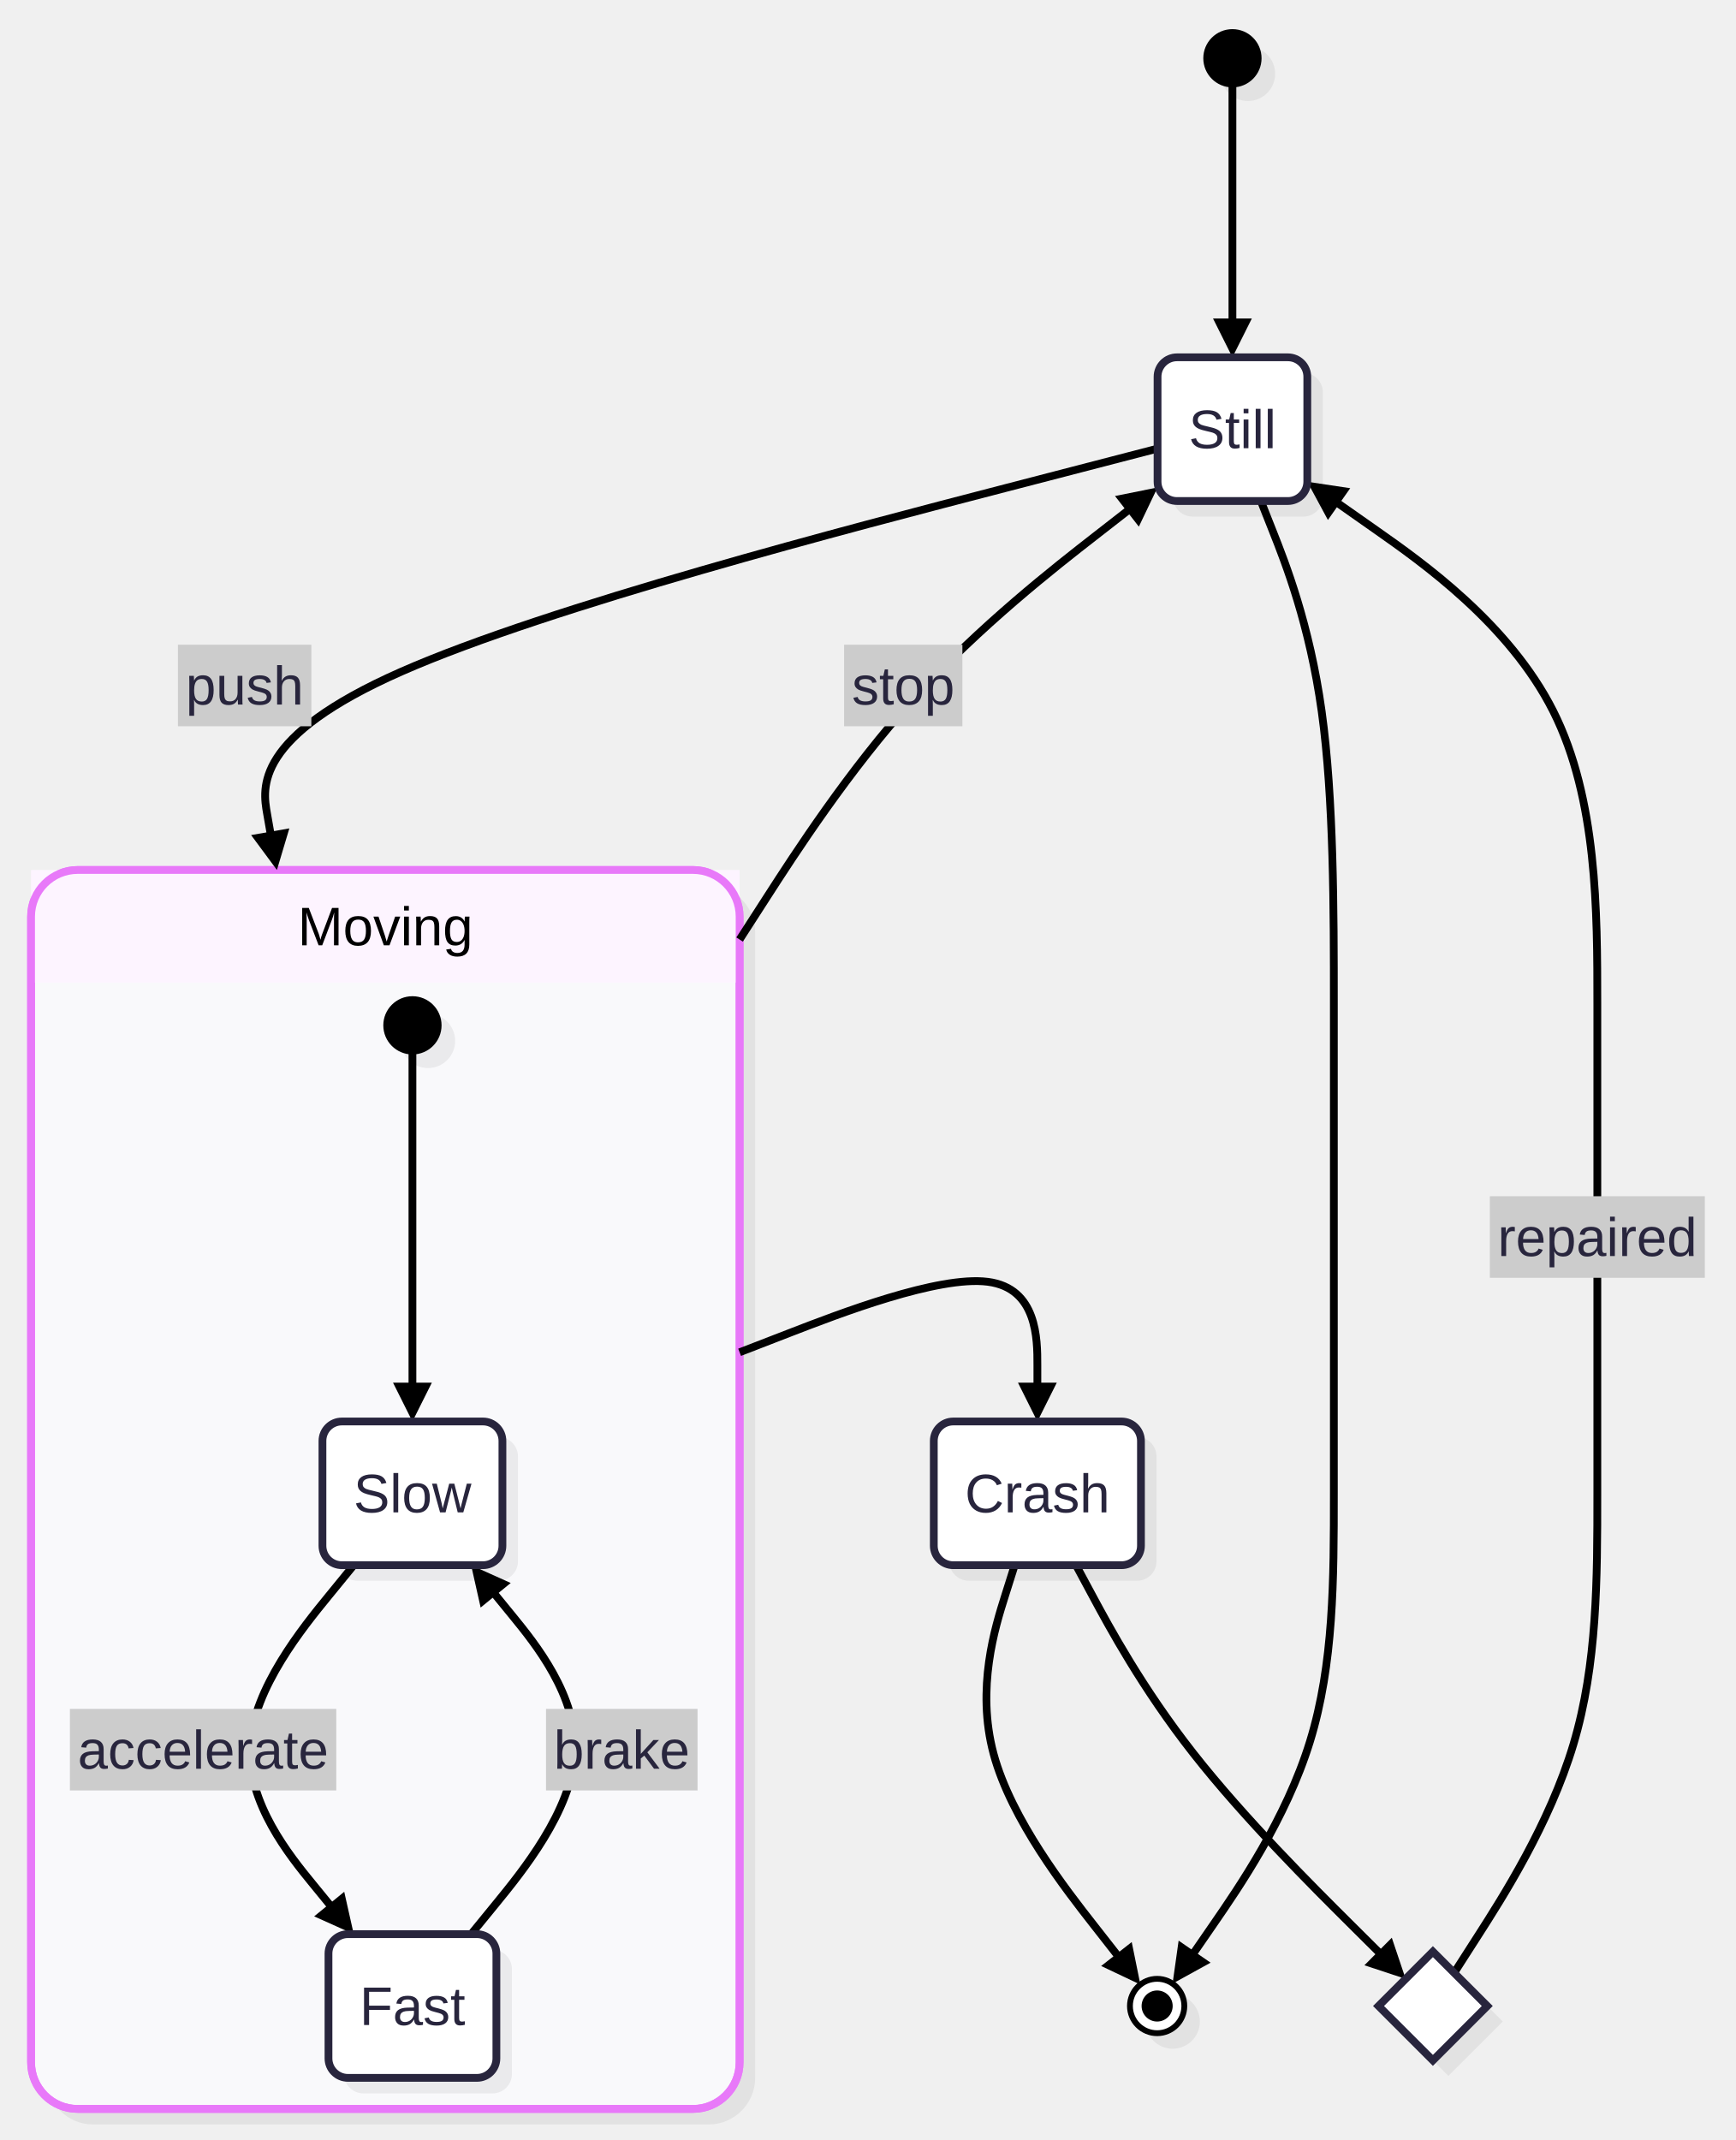
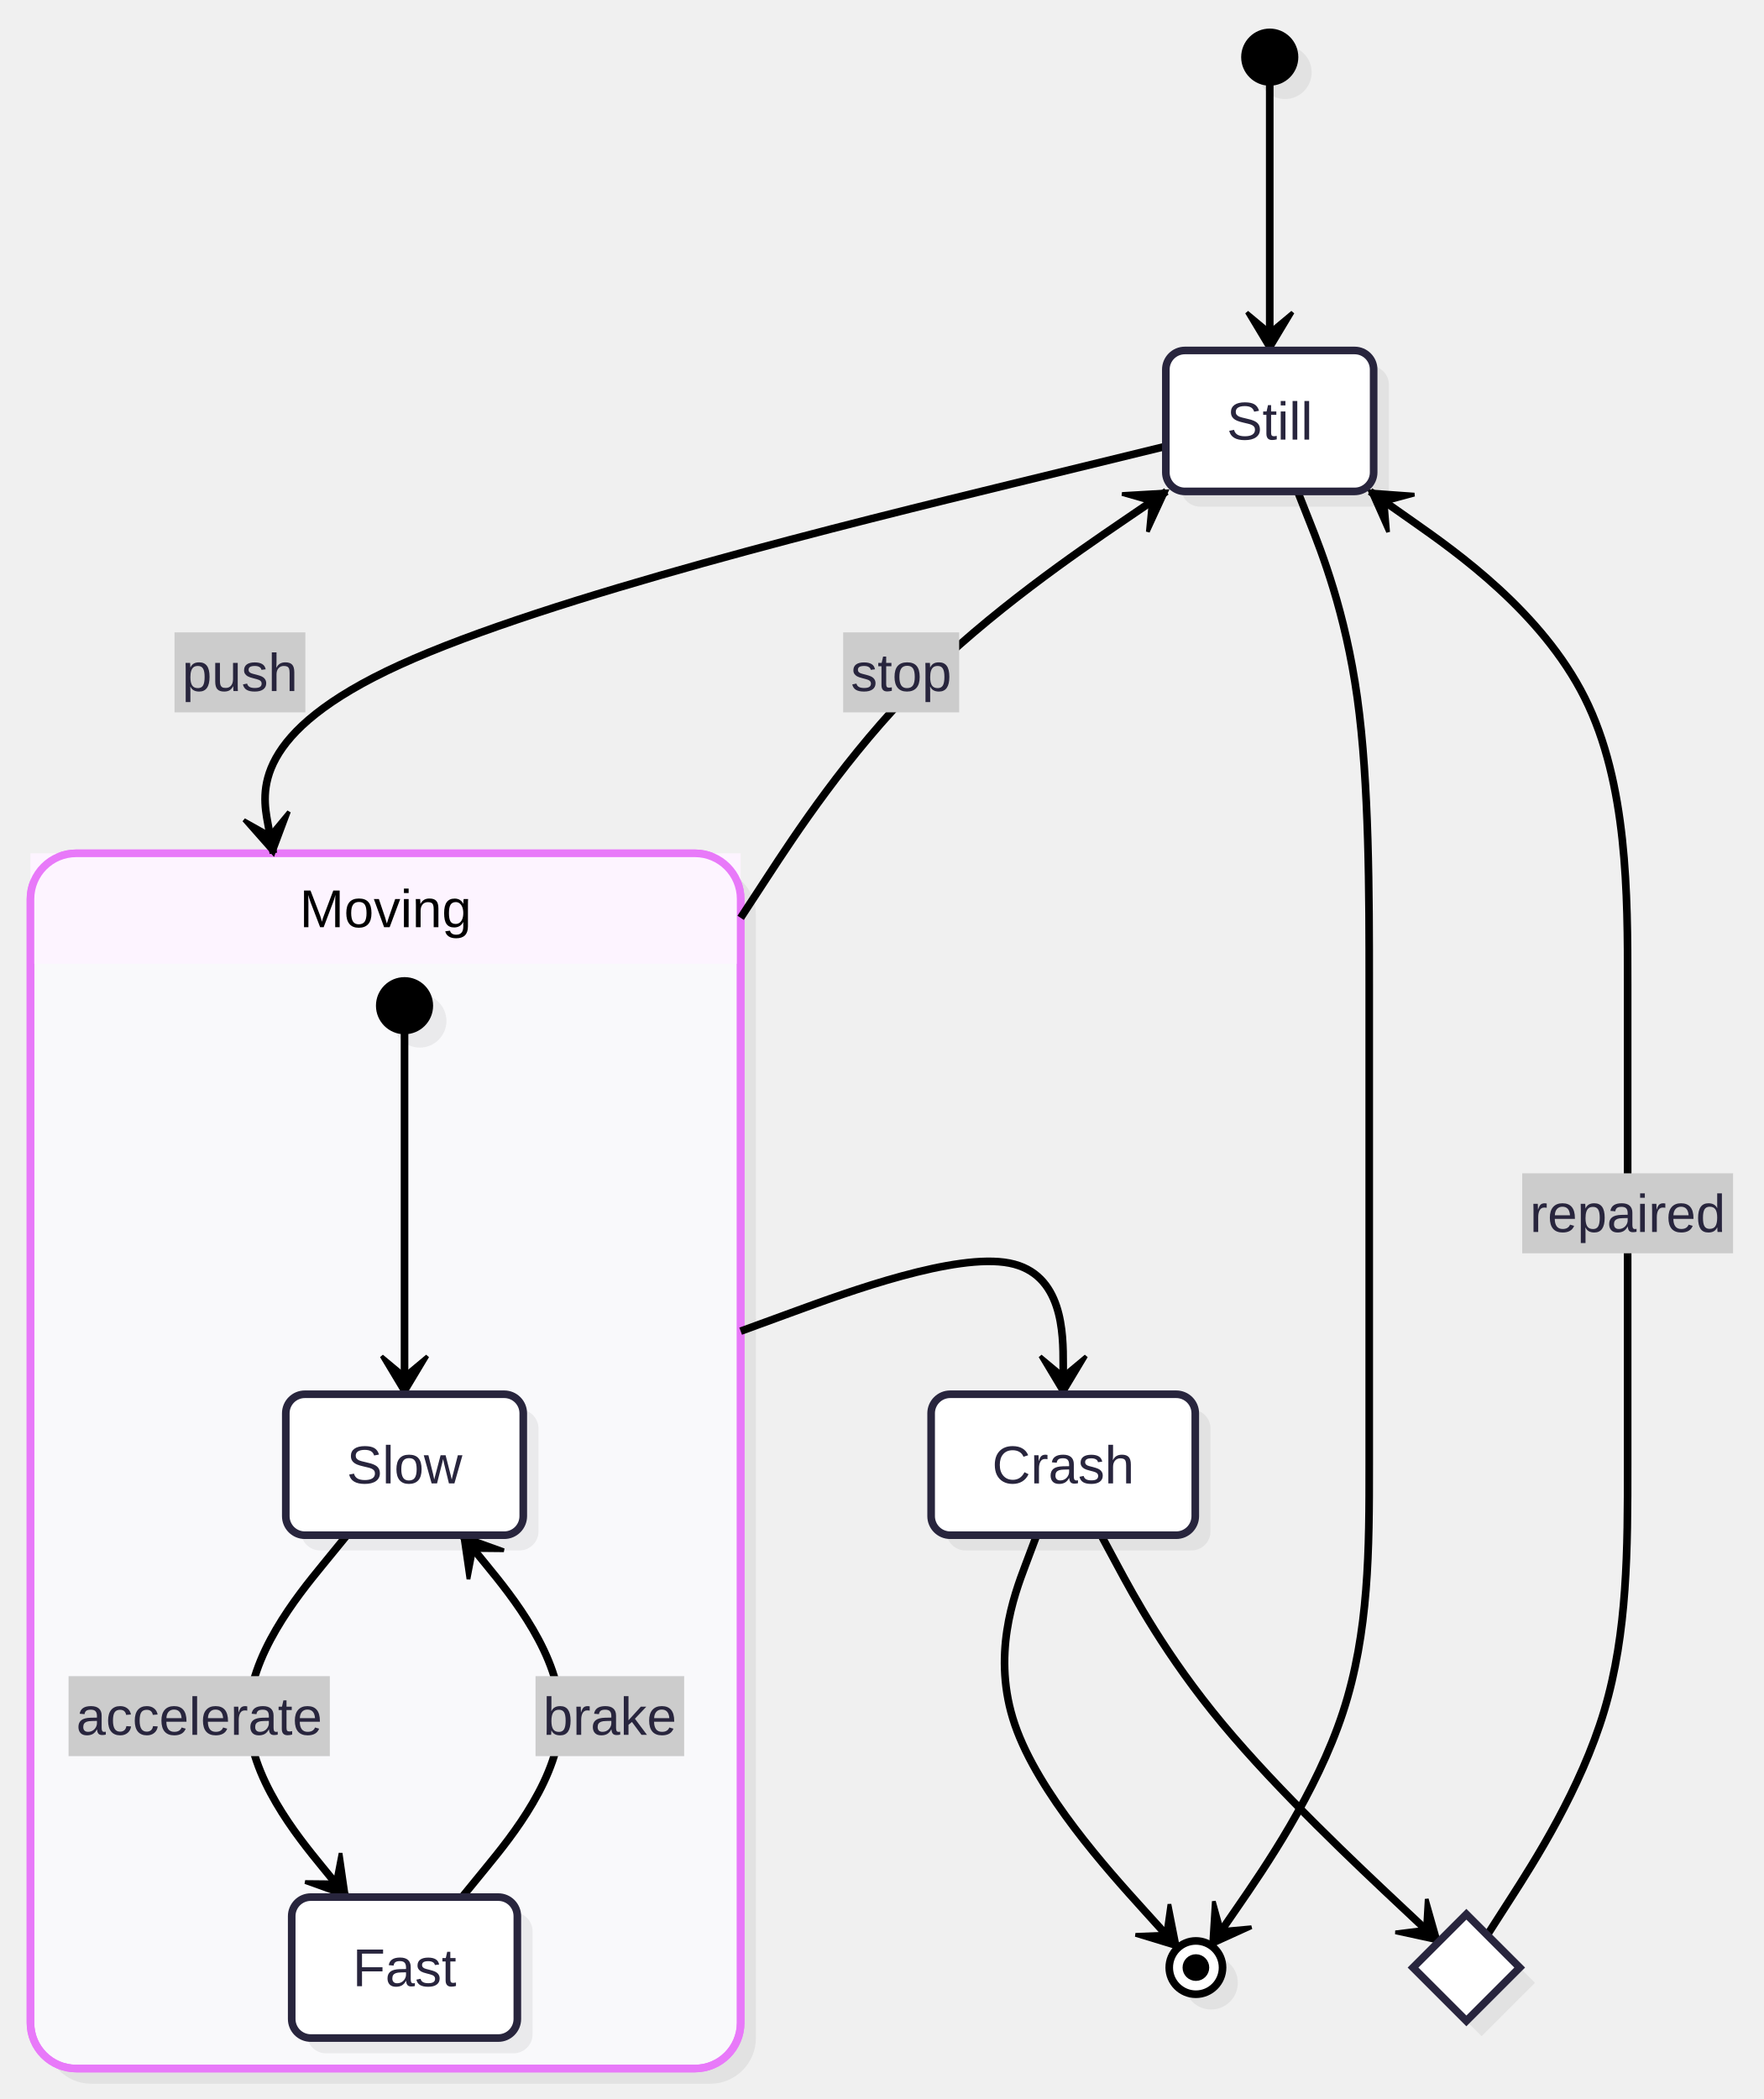
- <svg xmlns="http://www.w3.org/2000/svg" id="my-svg" width="100%" class="statediagram" style="max-width: 446.945px; background-color: white;" viewBox="-8 -8 446.945 551" role="graphics-document document" aria-roledescription="stateDiagram">
+ <svg xmlns="http://www.w3.org/2000/svg" id="my-svg" width="100%" class="statediagram" style="max-width: 462.945px; background-color: white;" viewBox="-8 -8 462.945 551" role="graphics-document document" aria-roledescription="stateDiagram">
  <style>#my-svg{font-family:"Recursive Variable", arial, sans-serif;font-size:16px;}#my-svg text{font-family:"Recursive Variable", arial, sans-serif;}</style>
  <g>
    <g class="clusters">
      <g id="cluster-Moving" class="cluster">
-         <rect class="drop-shadow" x="4" y="220" width="182.427" height="319" rx="12" ry="12" fill="#000000" stroke="none" opacity="0.06" />
-         <rect x="0" y="216" width="182.427" height="319" rx="12" ry="12" fill="#F9F9FB" stroke="#E879F9" stroke-width="2" />
-         <rect x="0" y="216" width="182.427" height="29" fill="#FDF4FF" stroke="none" />
-         <rect x="0" y="216" width="182.427" height="319" rx="12" ry="12" fill="none" stroke="#E879F9" stroke-width="2" />
-         <text class="cluster-label" x="91.213" y="235.4" text-anchor="middle" font-size="14" fill="#000000">Moving</text>
+         <rect class="drop-shadow" x="4" y="220" width="186.427" height="319" rx="12" ry="12" fill="#000000" stroke="none" opacity="0.06" />
+         <rect x="0" y="216" width="186.427" height="319" rx="12" ry="12" fill="#F9F9FB" stroke="#E879F9" stroke-width="2" />
+         <rect x="0" y="216" width="186.427" height="29" fill="#FDF4FF" stroke="none" />
+         <rect x="0" y="216" width="186.427" height="319" rx="12" ry="12" fill="none" stroke="#E879F9" stroke-width="2" />
+         <text class="cluster-label" x="93.213" y="235.4" text-anchor="middle" font-size="14" fill="#000000">Moving</text>
      </g>
    </g>
    <g class="edgePaths">
      <g id="L-root_start-Still-0" class="edgePath">
-         <path class="flowchart-link LS-root_start LE-Still" d="M309.315,14L309.315,19.833C309.315,25.667,309.315,37.333,309.315,47.667C309.315,58,309.315,67,309.315,71.5L309.315,76" fill="none" stroke="#000000" stroke-width="2" />
-         <path class="arrowheadPath" d="M309.315,84L304.315,74L314.315,74Z" fill="#000000" stroke="none" />
+         <path class="flowchart-link LS-root_start LE-Still" d="M325.315,14L325.315,19.833C325.315,25.667,325.315,37.333,325.315,49C325.315,60.667,325.315,72.333,325.315,78.167L325.315,84" fill="none" stroke="#000000" stroke-width="2" />
+         <path class="marker" d="M325.315,84L319.315,74L325.315,79L331.315,74Z" fill="#000000" stroke="#000000" stroke-width="1" />
      </g>
      <g id="L-Still-root_end-1" class="edgePath">
-         <path class="flowchart-link LS-Still LE-root_end" d="M316.636,121L319.768,128.917C322.901,136.833,329.166,152.667,332.298,175.167C335.43,197.667,335.43,226.833,335.43,250.5C335.43,274.167,335.43,292.333,335.43,312.417C335.43,332.5,335.43,354.5,335.43,376.5C335.43,398.5,335.43,420.5,329.266,440.442C323.102,460.383,310.773,478.267,304.609,487.209L298.444,496.15" fill="none" stroke="#000000" stroke-width="2" />
-         <path class="arrowheadPath" d="M293.904,502.737L295.463,491.666L303.696,497.342Z" fill="#000000" stroke="none" />
+         <path class="flowchart-link LS-Still LE-root_end" d="M332.636,121L335.768,128.917C338.901,136.833,345.166,152.667,348.298,175.167C351.43,197.667,351.43,226.833,351.43,250.5C351.43,274.167,351.43,292.333,351.43,312.417C351.43,332.5,351.43,354.5,351.43,376.5C351.43,398.5,351.43,420.5,344.509,441.539C337.588,462.579,323.746,482.658,316.825,492.697L309.904,502.737" fill="none" stroke="#000000" stroke-width="2" />
+         <path class="marker" d="M309.904,502.737L310.64,491.098L312.742,498.62L320.519,497.909Z" fill="#000000" stroke="#000000" stroke-width="1" />
      </g>
      <g id="L-Still-Moving-2" class="edgePath">
-         <path class="flowchart-link LS-Still LE-Moving" d="M290.038,107.503L250.863,117.669C211.688,127.835,133.338,148.168,95.318,164.937C57.298,181.707,59.609,194.913,60.765,201.516L61.921,208.12" fill="none" stroke="#000000" stroke-width="2" />
-         <path class="arrowheadPath" d="M63.3,216L56.651,207.012L66.501,205.288Z" fill="#000000" stroke="none" />
+         <path class="flowchart-link LS-Still LE-Moving" d="M298.038,109.16L257.53,119.05C217.021,128.94,136.004,148.72,96.958,166.527C57.911,184.333,60.835,200.167,62.297,208.083L63.759,216" fill="none" stroke="#000000" stroke-width="2" />
+         <path class="marker" d="M63.759,216L56.043,207.256L62.851,211.083L67.843,205.077Z" fill="#000000" stroke="#000000" stroke-width="1" />
      </g>
      <g id="L-Moving-Still-3" class="edgePath">
-         <path class="flowchart-link LS-Moving LE-Still" d="M182.427,233.907L189.449,223.006C196.472,212.105,210.517,190.302,227.4,171.722C244.284,153.142,264.005,137.785,273.866,130.106L283.727,122.427" fill="none" stroke="#000000" stroke-width="2" />
-         <path class="arrowheadPath" d="M290.038,117.512L285.221,127.601L279.077,119.711Z" fill="#000000" stroke="none" />
+         <path class="flowchart-link LS-Moving LE-Still" d="M186.427,232.941L193.449,222.201C200.472,211.46,214.517,189.98,233.145,171.323C251.773,152.667,274.984,136.833,286.59,128.917L298.195,121" fill="none" stroke="#000000" stroke-width="2" />
+         <path class="marker" d="M298.195,121L293.315,131.592L294.065,123.818L286.553,121.679Z" fill="#000000" stroke="#000000" stroke-width="1" />
      </g>
      <g id="L-Moving-Crash-4" class="edgePath">
-         <path class="flowchart-link LS-Moving LE-Crash" d="M182.427,340.184L195.205,335.237C207.983,330.29,233.54,320.395,246.318,322.031C259.096,323.667,259.096,336.833,259.096,343.417L259.096,350" fill="none" stroke="#000000" stroke-width="2" />
-         <path class="arrowheadPath" d="M259.096,358L254.096,348L264.096,348Z" fill="#000000" stroke="none" />
+         <path class="flowchart-link LS-Moving LE-Crash" d="M186.427,341.439L200.538,336.282C214.65,331.126,242.873,320.813,256.984,323.573C271.096,326.333,271.096,342.167,271.096,350.083L271.096,358" fill="none" stroke="#000000" stroke-width="2" />
+         <path class="marker" d="M271.096,358L265.096,348L271.096,353L277.096,348Z" fill="#000000" stroke="#000000" stroke-width="1" />
      </g>
      <g id="L-Crash-root_end-5" class="edgePath">
-         <path class="flowchart-link LS-Crash LE-root_end" d="M253.256,395L250.757,402.917C248.258,410.833,243.26,426.667,247.831,443.615C252.402,460.563,266.543,478.626,273.614,487.657L280.684,496.689" fill="none" stroke="#000000" stroke-width="2" />
-         <path class="arrowheadPath" d="M285.615,502.988L275.514,498.196L283.388,492.032Z" fill="#000000" stroke="none" />
+         <path class="flowchart-link LS-Crash LE-root_end" d="M264.135,395L261.156,402.917C258.177,410.833,252.219,426.667,258.403,444.718C264.586,462.769,282.911,483.038,292.074,493.173L301.236,503.307" fill="none" stroke="#000000" stroke-width="2" />
+         <path class="marker" d="M301.236,503.307L290.079,499.913L297.883,499.599L298.98,491.866Z" fill="#000000" stroke="#000000" stroke-width="1" />
      </g>
      <g id="L-Moving_start-Slow-6" class="edgePath">
-         <path class="flowchart-link LS-Moving_start LE-Slow" d="M98.19,263L98.19,270.917C98.19,278.833,98.19,294.667,98.19,309.167C98.19,323.667,98.19,336.833,98.19,343.417L98.19,350" fill="none" stroke="#000000" stroke-width="2" />
-         <path class="arrowheadPath" d="M98.19,358L93.19,348L103.19,348Z" fill="#000000" stroke="none" />
+         <path class="flowchart-link LS-Moving_start LE-Slow" d="M98.19,263L98.19,270.917C98.19,278.833,98.19,294.667,98.19,310.5C98.19,326.333,98.19,342.167,98.19,350.083L98.19,358" fill="none" stroke="#000000" stroke-width="2" />
+         <path class="marker" d="M98.19,358L92.19,348L98.19,353L104.19,348Z" fill="#000000" stroke="#000000" stroke-width="1" />
      </g>
      <g id="L-Slow-Fast-7" class="edgePath">
-         <path class="flowchart-link LS-Slow LE-Fast" d="M83.082,395L76.617,402.917C70.152,410.833,57.221,426.667,56.378,441.467C55.535,456.268,66.778,470.036,72.4,476.92L78.022,483.804" fill="none" stroke="#000000" stroke-width="2" />
-         <path class="arrowheadPath" d="M83.082,490L72.884,485.417L80.629,479.092Z" fill="#000000" stroke="none" />
+         <path class="flowchart-link LS-Slow LE-Fast" d="M83.082,395L76.617,402.917C70.152,410.833,57.221,426.667,57.221,442.5C57.221,458.333,70.152,474.167,76.617,482.083L83.082,490" fill="none" stroke="#000000" stroke-width="2" />
+         <path class="marker" d="M83.082,490L72.109,486.05L79.919,486.127L81.404,478.459Z" fill="#000000" stroke="#000000" stroke-width="1" />
      </g>
      <g id="L-Fast-Slow-8" class="edgePath">
-         <path class="flowchart-link LS-Fast LE-Slow" d="M113.298,490L119.763,482.083C126.228,474.167,139.159,458.333,140.002,443.533C140.845,428.732,129.602,414.964,123.98,408.08L118.358,401.196" fill="none" stroke="#000000" stroke-width="2" />
-         <path class="arrowheadPath" d="M113.298,395L123.496,399.583L115.751,405.908Z" fill="#000000" stroke="none" />
+         <path class="flowchart-link LS-Fast LE-Slow" d="M113.298,490L119.763,482.083C126.228,474.167,139.159,458.333,139.159,442.5C139.159,426.667,126.228,410.833,119.763,402.917L113.298,395" fill="none" stroke="#000000" stroke-width="2" />
+         <path class="marker" d="M113.298,395L124.271,398.95L116.461,398.873L114.976,406.541Z" fill="#000000" stroke="#000000" stroke-width="1" />
      </g>
      <g id="L-Crash-check-9" class="edgePath">
-         <path class="flowchart-link LS-Crash LE-check" d="M269.047,395L273.305,402.917C277.563,410.833,286.08,426.667,299.279,443.479C312.478,460.292,330.36,478.083,339.301,486.979L348.242,495.875" fill="none" stroke="#000000" stroke-width="2" />
-         <path class="arrowheadPath" d="M353.913,501.518L343.297,498.009L350.35,490.92Z" fill="#000000" stroke="none" />
+         <path class="flowchart-link LS-Crash LE-check" d="M281.047,395L285.305,402.917C289.563,410.833,298.08,426.667,312.856,444.454C327.633,462.241,348.671,481.982,359.189,491.852L369.708,501.723" fill="none" stroke="#000000" stroke-width="2" />
+         <path class="marker" d="M369.708,501.723L358.31,499.255L366.062,498.301L366.521,490.504Z" fill="#000000" stroke="#000000" stroke-width="1" />
      </g>
      <g id="L-check-Still-10" class="edgePath">
-         <path class="flowchart-link LS-check LE-Still" d="M366.402,499.971L372.546,490.393C378.691,480.814,390.98,461.657,397.124,441.079C403.268,420.5,403.268,398.5,403.268,376.5C403.268,354.5,403.268,332.5,403.268,312.417C403.268,292.333,403.268,274.167,403.268,250.5C403.268,226.833,403.268,197.667,391.914,175.107C380.559,152.547,357.849,136.594,346.494,128.617L335.139,120.64" fill="none" stroke="#000000" stroke-width="2" />
-         <path class="arrowheadPath" d="M328.592,116.042L339.649,117.699L333.901,125.881Z" fill="#000000" stroke="none" />
+         <path class="flowchart-link LS-check LE-Still" d="M382.402,499.971L388.546,490.393C394.691,480.814,406.98,461.657,413.124,441.079C419.268,420.5,419.268,398.5,419.268,376.5C419.268,354.5,419.268,332.5,419.268,312.417C419.268,292.333,419.268,274.167,419.268,250.5C419.268,226.833,419.268,197.667,407.999,175.167C396.729,152.667,374.19,136.833,362.92,128.917L351.651,121" fill="none" stroke="#000000" stroke-width="2" />
+         <path class="marker" d="M351.651,121L363.283,121.839L355.742,123.874L356.385,131.658Z" fill="#000000" stroke="#000000" stroke-width="1" />
      </g>
    </g>
    <g class="edgeLabels">
      <g class="edgeLabel">
        <rect x="37.811" y="158" width="34.352" height="21" fill="#cccccc" stroke="none" />
        <text x="54.987" y="173.4" text-anchor="middle" font-size="14" fill="#28253D">push</text>
      </g>
      <g class="edgeLabel">
-         <rect x="209.332" y="158" width="30.46" height="21" fill="#cccccc" stroke="none" />
-         <text x="224.562" y="173.4" text-anchor="middle" font-size="14" fill="#28253D">stop</text>
+         <rect x="213.332" y="158" width="30.46" height="21" fill="#cccccc" stroke="none" />
+         <text x="228.562" y="173.4" text-anchor="middle" font-size="14" fill="#28253D">stop</text>
      </g>
      <g class="edgeLabel">
        <rect x="10" y="432" width="68.582" height="21" fill="#cccccc" stroke="none" />
        <text x="44.291" y="447.4" text-anchor="middle" font-size="14" fill="#28253D">accelerate</text>
      </g>
      <g class="edgeLabel">
        <rect x="132.582" y="432" width="39.014" height="21" fill="#cccccc" stroke="none" />
        <text x="152.089" y="447.4" text-anchor="middle" font-size="14" fill="#28253D">brake</text>
      </g>
      <g class="edgeLabel">
-         <rect x="375.592" y="300" width="55.352" height="21" fill="#cccccc" stroke="none" />
-         <text x="403.268" y="315.4" text-anchor="middle" font-size="14" fill="#28253D">repaired</text>
+         <rect x="391.592" y="300" width="55.352" height="21" fill="#cccccc" stroke="none" />
+         <text x="419.268" y="315.4" text-anchor="middle" font-size="14" fill="#28253D">repaired</text>
      </g>
    </g>
    <g class="nodes">
      <g id="state-root_start-0" class="node default">
-         <circle class="drop-shadow" cx="313.315" cy="11" r="7" fill="#000000" stroke="none" opacity="0.06" />
-         <circle cx="309.315" cy="7" r="7" fill="#000000" stroke="#000000" stroke-width="1" />
+         <circle class="drop-shadow" cx="329.315" cy="11" r="7" fill="#000000" stroke="none" opacity="0.06" />
+         <circle cx="325.315" cy="7" r="7" fill="#000000" stroke="#000000" stroke-width="1" />
      </g>
      <g id="state-Still-1" class="node default">
-         <rect class="drop-shadow" x="294.038" y="88" width="38.554" height="37" rx="5" ry="5" fill="#000000" stroke="none" opacity="0.06" />
-         <rect class="basic label-container" x="290.038" y="84" width="38.554" height="37" rx="5" ry="5" fill="#ffffff" stroke="#28253D" stroke-width="2" />
-         <text class="nodeLabel" x="309.315" y="107.4" text-anchor="middle" font-size="14" fill="#28253D">Still</text>
+         <rect class="drop-shadow" x="302.038" y="88" width="54.554" height="37" rx="5" ry="5" fill="#000000" stroke="none" opacity="0.06" />
+         <rect class="basic label-container" x="298.038" y="84" width="54.554" height="37" rx="5" ry="5" fill="#ffffff" stroke="#28253D" stroke-width="2" />
+         <text class="nodeLabel" x="325.315" y="107.4" text-anchor="middle" font-size="14" fill="#28253D">Still</text>
      </g>
      <g id="state-root_end-2" class="node default">
-         <circle class="drop-shadow" cx="293.93" cy="512.5" r="7" fill="#000000" stroke="none" opacity="0.06" />
-         <circle cx="289.93" cy="508.5" r="7" fill="#ffffff" stroke="#000000" stroke-width="1.5" />
-         <circle cx="289.93" cy="508.5" r="4" fill="#000000" stroke="none" />
+         <circle class="drop-shadow" cx="309.93" cy="512.5" r="7" fill="#000000" stroke="none" opacity="0.06" />
+         <circle cx="305.93" cy="508.5" r="7" fill="#ffffff" stroke="#000000" stroke-width="2" />
+         <circle cx="305.93" cy="508.5" r="2.5" fill="#000000" stroke="#000000" stroke-width="2" />
      </g>
      <g id="state-Crash-3" class="node default">
-         <rect class="drop-shadow" x="236.427" y="362" width="53.338" height="37" rx="5" ry="5" fill="#000000" stroke="none" opacity="0.06" />
-         <rect class="basic label-container" x="232.427" y="358" width="53.338" height="37" rx="5" ry="5" fill="#ffffff" stroke="#28253D" stroke-width="2" />
-         <text class="nodeLabel" x="259.096" y="381.4" text-anchor="middle" font-size="14" fill="#28253D">Crash</text>
+         <rect class="drop-shadow" x="240.427" y="362" width="69.338" height="37" rx="5" ry="5" fill="#000000" stroke="none" opacity="0.06" />
+         <rect class="basic label-container" x="236.427" y="358" width="69.338" height="37" rx="5" ry="5" fill="#ffffff" stroke="#28253D" stroke-width="2" />
+         <text class="nodeLabel" x="271.096" y="381.4" text-anchor="middle" font-size="14" fill="#28253D">Crash</text>
      </g>
      <g id="state-Moving_start-4" class="node default">
        <circle class="drop-shadow" cx="102.19" cy="260" r="7" fill="#000000" stroke="none" opacity="0.06" />
        <circle cx="98.19" cy="256" r="7" fill="#000000" stroke="#000000" stroke-width="1" />
      </g>
      <g id="state-Slow-5" class="node default">
-         <rect class="drop-shadow" x="79.021" y="362" width="46.338" height="37" rx="5" ry="5" fill="#000000" stroke="none" opacity="0.06" />
-         <rect class="basic label-container" x="75.021" y="358" width="46.338" height="37" rx="5" ry="5" fill="#ffffff" stroke="#28253D" stroke-width="2" />
+         <rect class="drop-shadow" x="71.021" y="362" width="62.338" height="37" rx="5" ry="5" fill="#000000" stroke="none" opacity="0.06" />
+         <rect class="basic label-container" x="67.021" y="358" width="62.338" height="37" rx="5" ry="5" fill="#ffffff" stroke="#28253D" stroke-width="2" />
        <text class="nodeLabel" x="98.19" y="381.4" text-anchor="middle" font-size="14" fill="#28253D">Slow</text>
      </g>
      <g id="state-Fast-6" class="node default">
-         <rect class="drop-shadow" x="80.575" y="494" width="43.23" height="37" rx="5" ry="5" fill="#000000" stroke="none" opacity="0.06" />
-         <rect class="basic label-container" x="76.575" y="490" width="43.23" height="37" rx="5" ry="5" fill="#ffffff" stroke="#28253D" stroke-width="2" />
+         <rect class="drop-shadow" x="72.575" y="494" width="59.23" height="37" rx="5" ry="5" fill="#000000" stroke="none" opacity="0.06" />
+         <rect class="basic label-container" x="68.575" y="490" width="59.23" height="37" rx="5" ry="5" fill="#ffffff" stroke="#28253D" stroke-width="2" />
        <text class="nodeLabel" x="98.19" y="513.4" text-anchor="middle" font-size="14" fill="#28253D">Fast</text>
      </g>
      <g id="state-check-7" class="node default">
-         <path class="drop-shadow" d="M364.93,498.5L378.93,512.5L364.93,526.5L350.93,512.5Z" fill="#000000" stroke="none" opacity="0.06" />
-         <path class="label-container" d="M360.93,494.5L374.93,508.5L360.93,522.5L346.93,508.5Z" fill="#ffffff" stroke="#28253D" stroke-width="2" />
+         <path class="drop-shadow" d="M380.93,498.5L394.93,512.5L380.93,526.5L366.93,512.5Z" fill="#000000" stroke="none" opacity="0.06" />
+         <path class="label-container" d="M376.93,494.5L390.93,508.5L376.93,522.5L362.93,508.5Z" fill="#ffffff" stroke="#28253D" stroke-width="2" />
      </g>
    </g>
  </g>
</svg>
